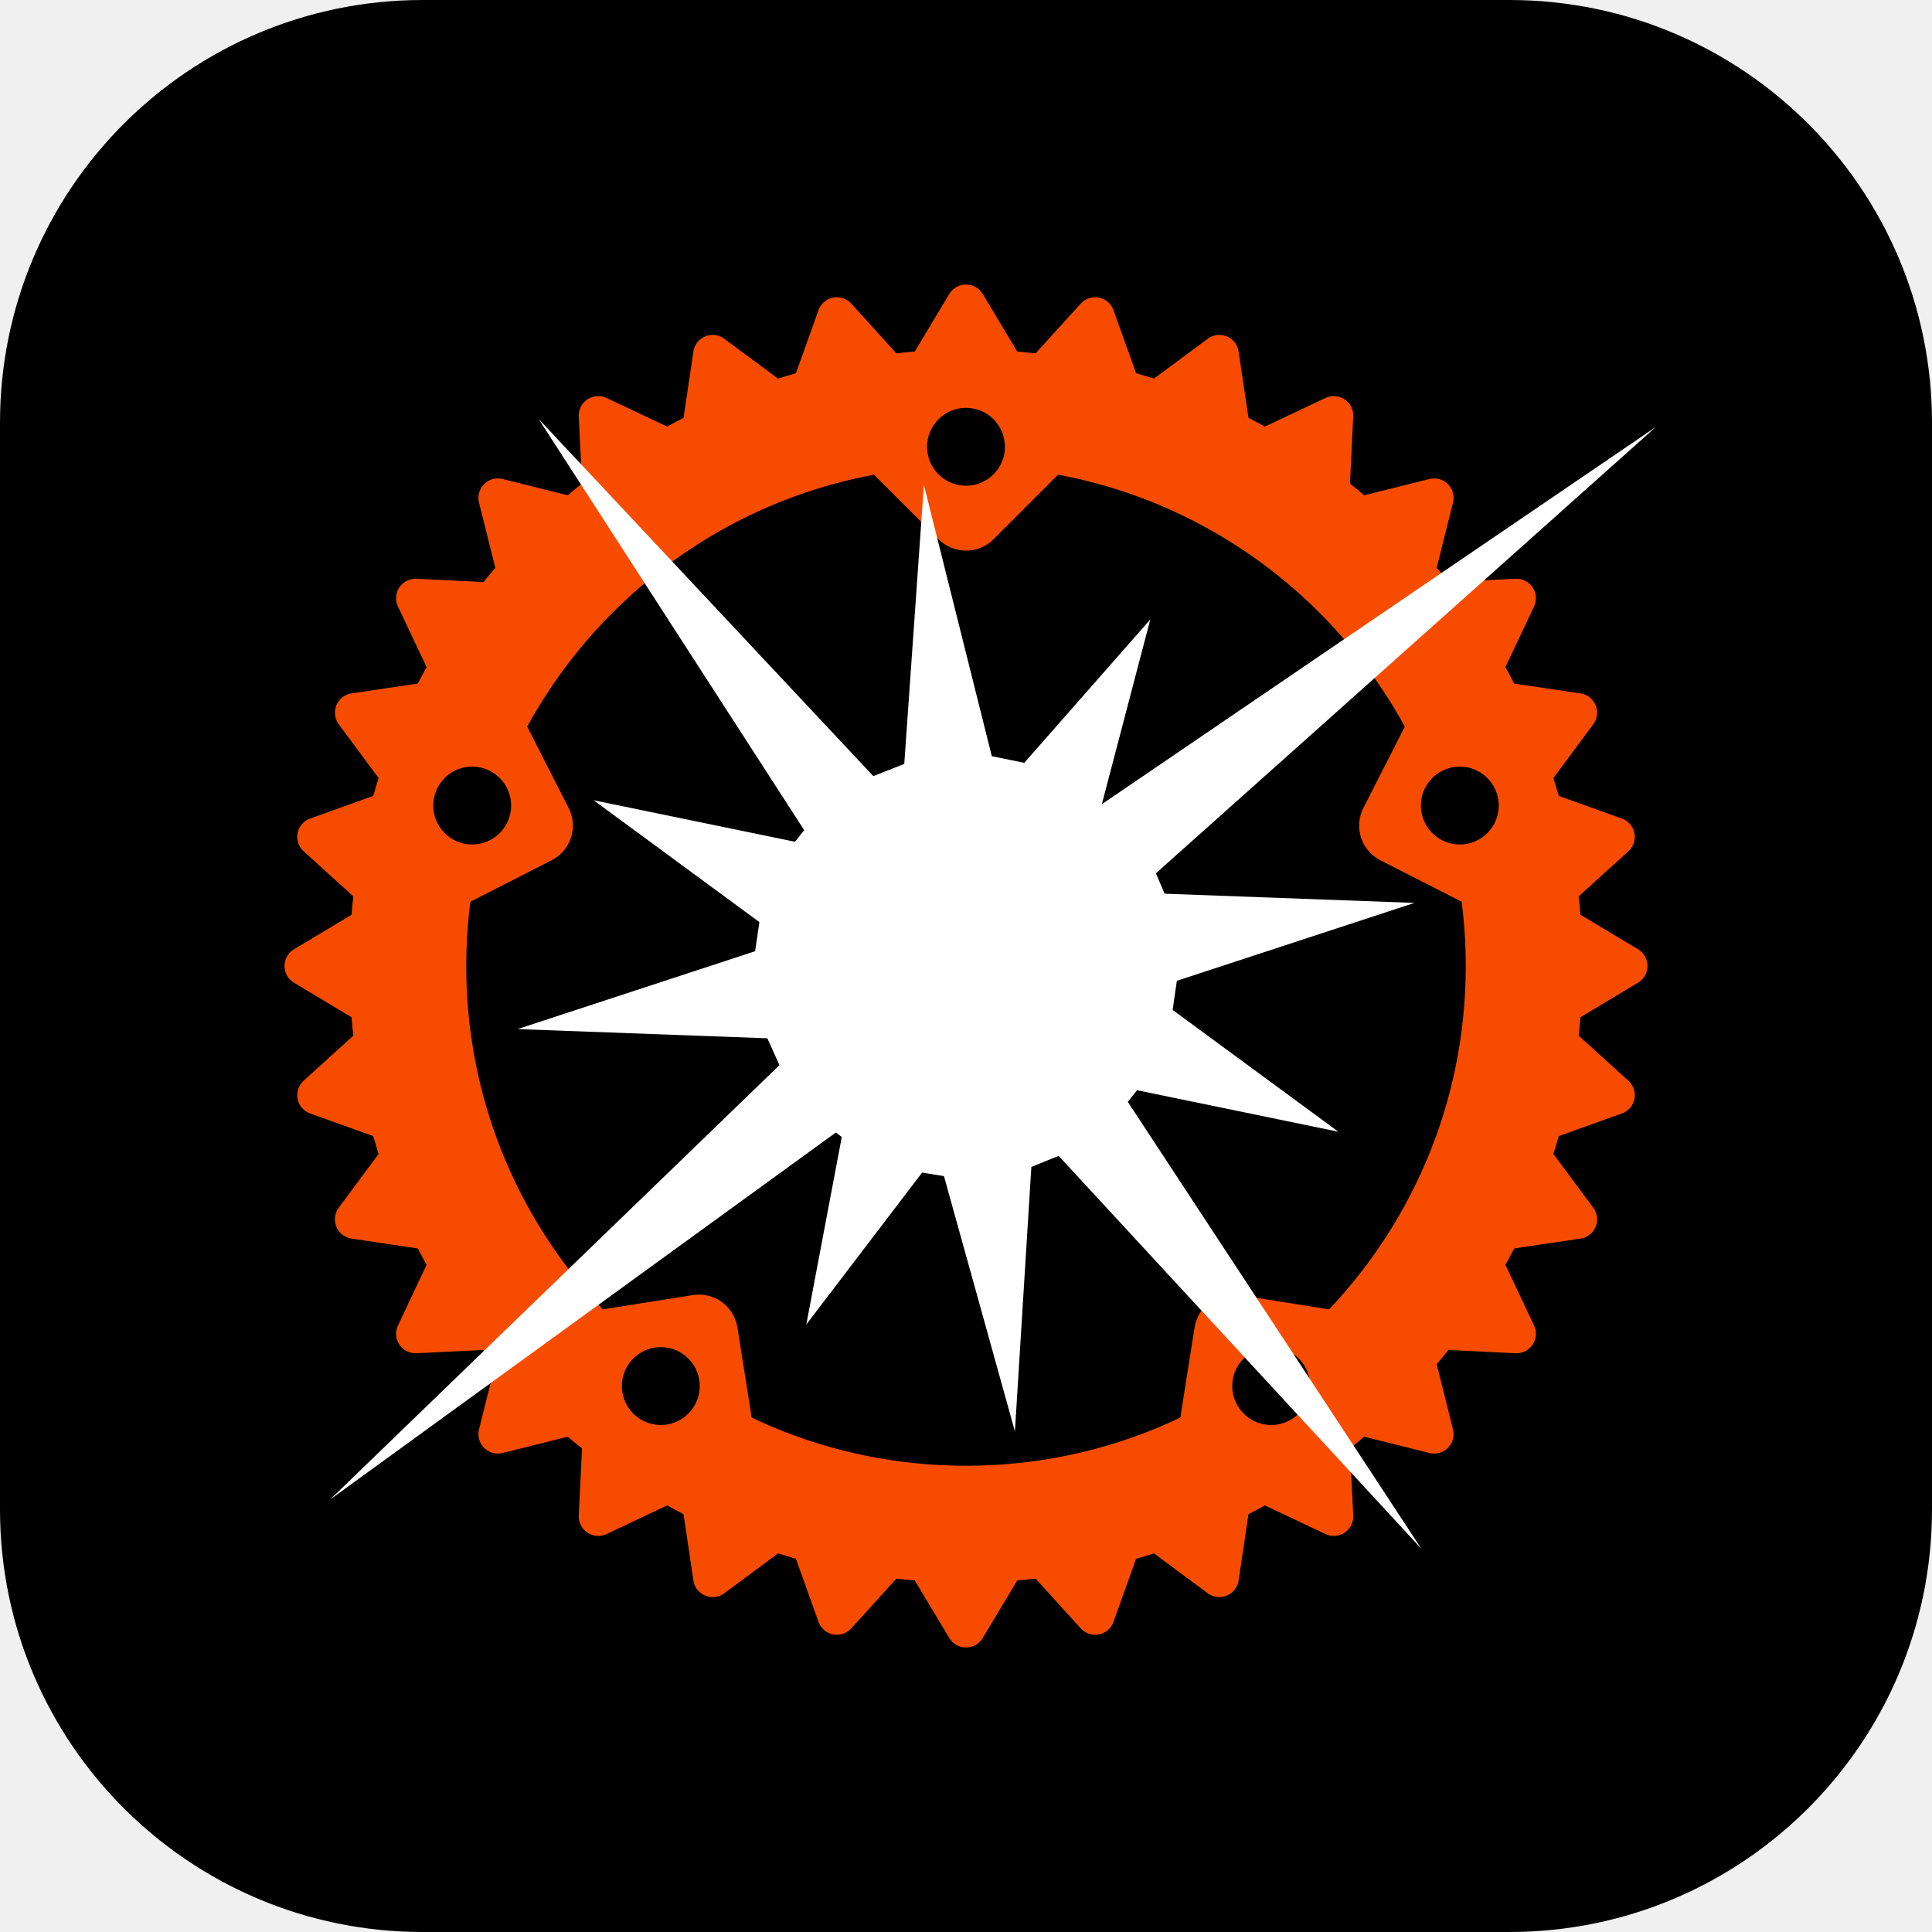
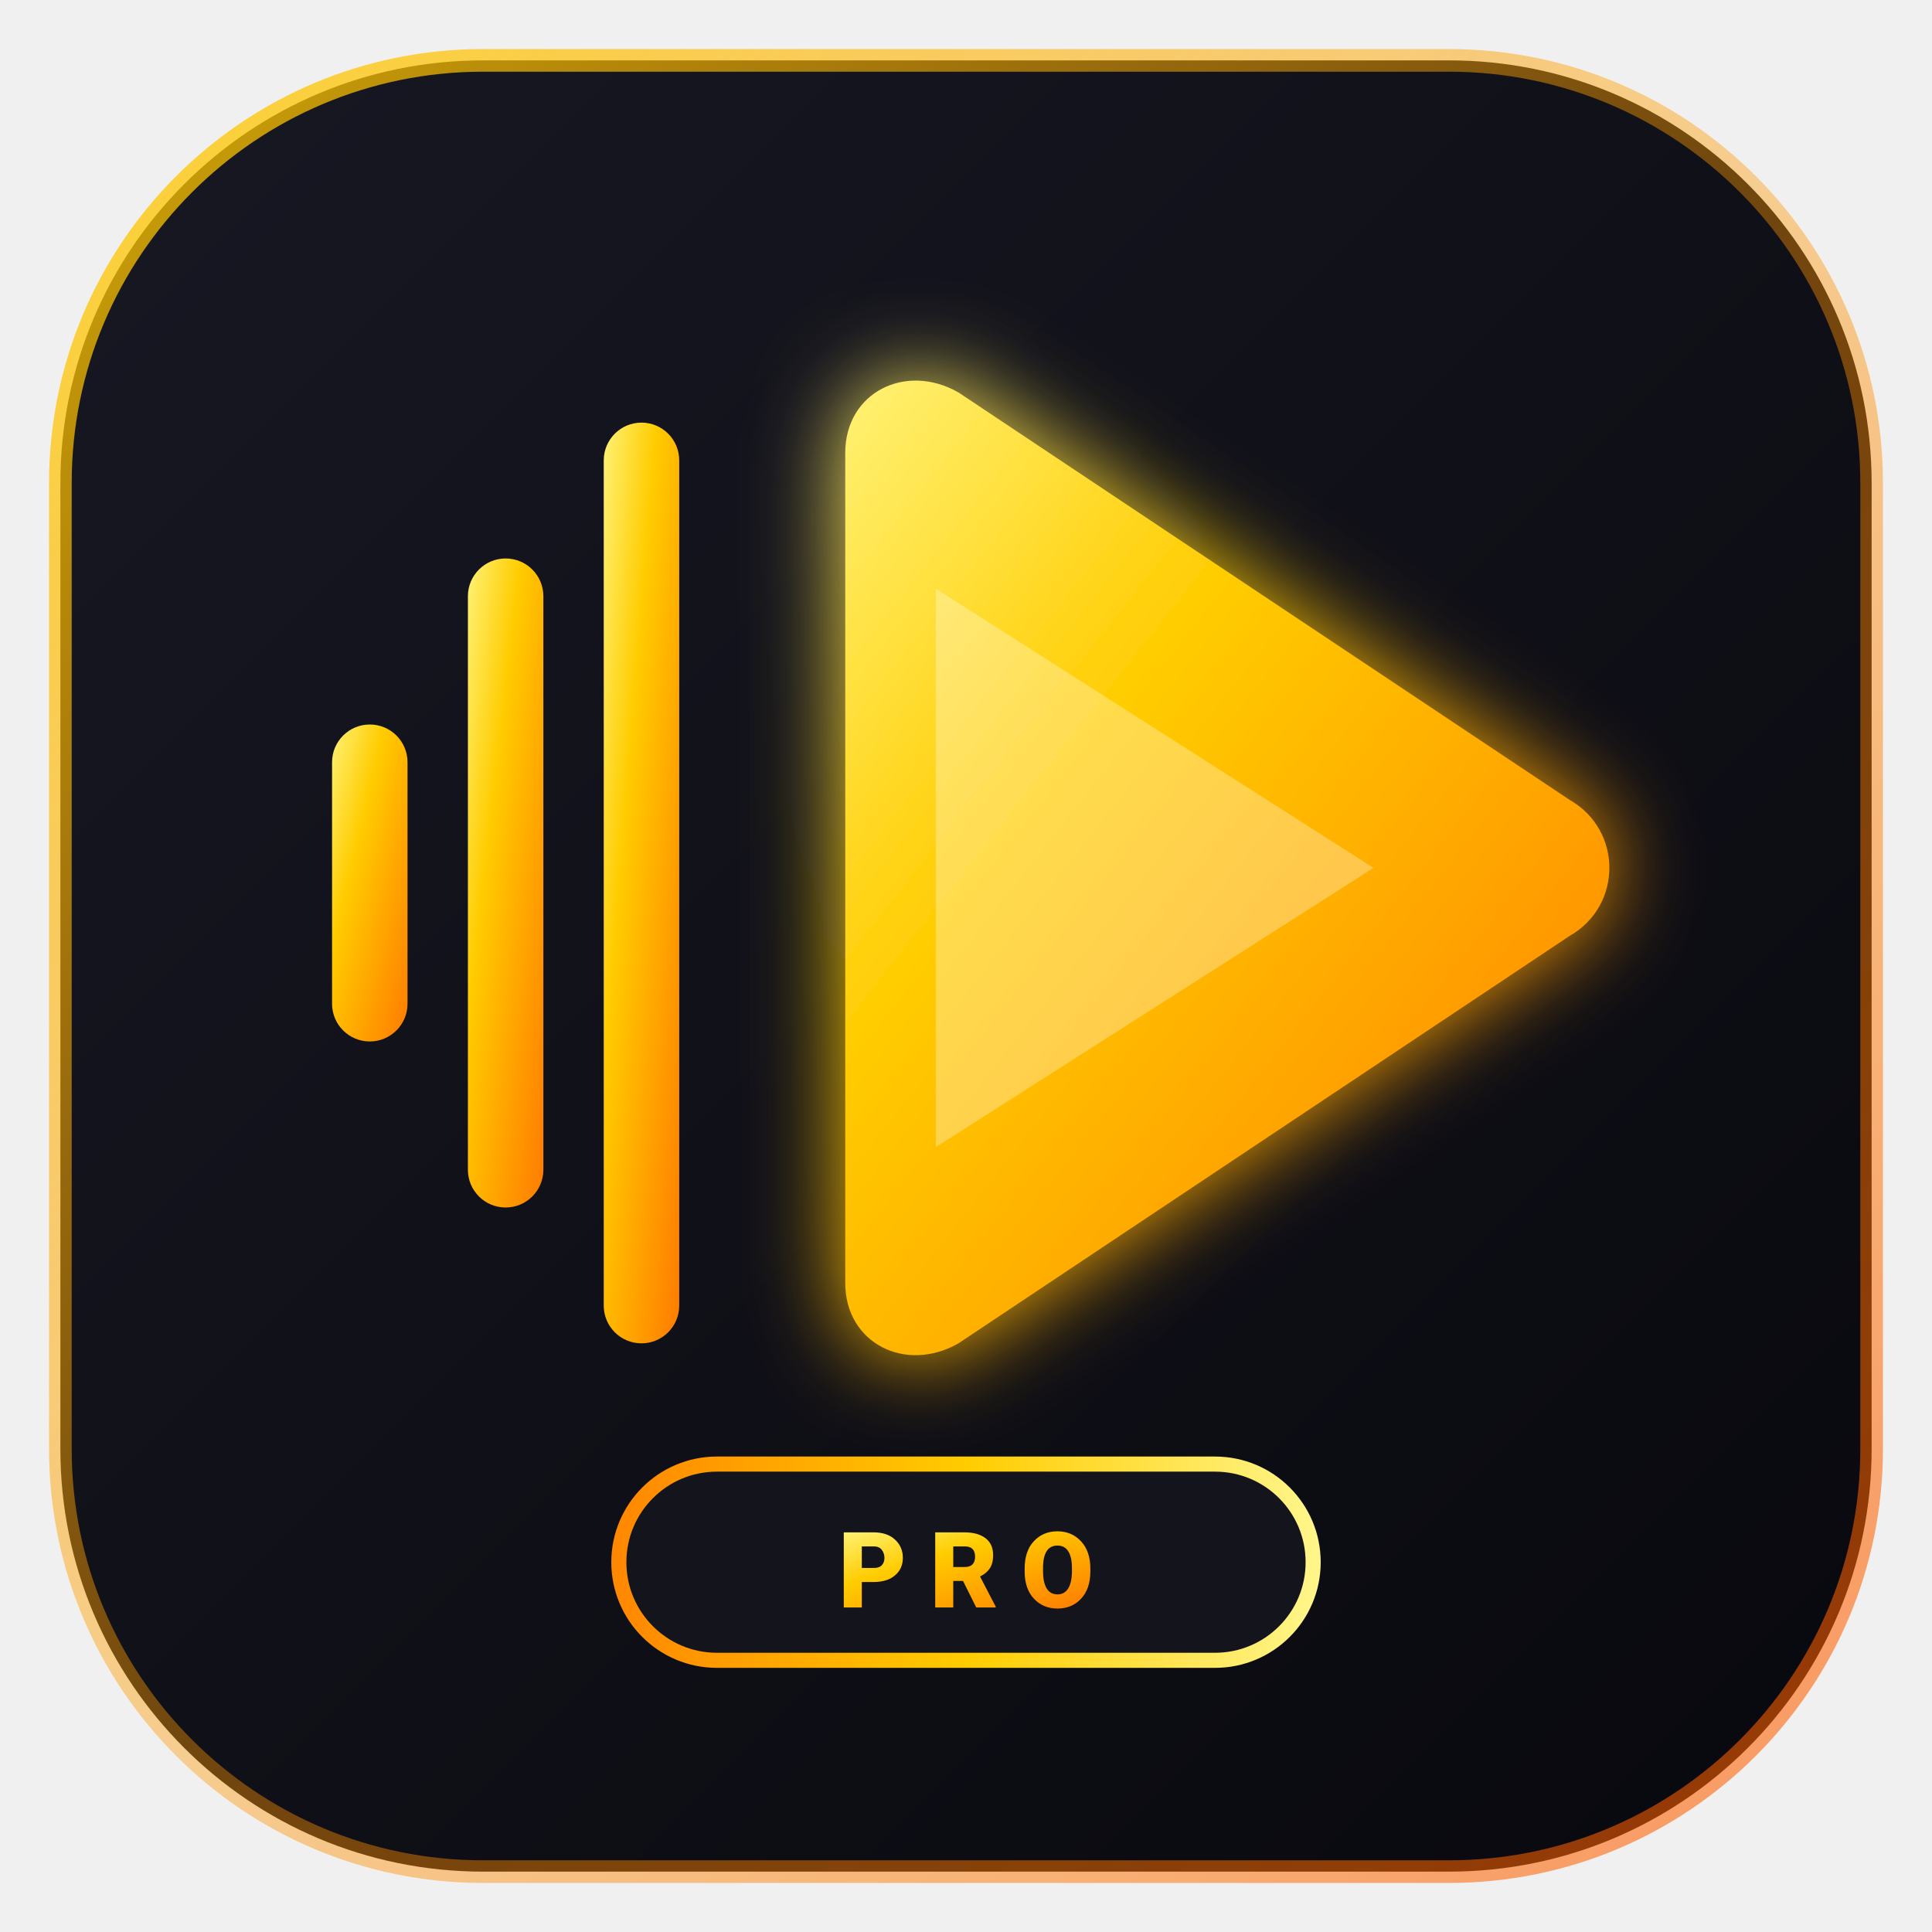
- <svg xmlns="http://www.w3.org/2000/svg" width="128" height="128" viewBox="-64 -64 128 128">
-   <rect x="-64" y="-64" width="128" height="128" rx="28" fill="#000000" />
-   <g transform="scale(0.86)">
-     <mask id="holes">
-       <rect x="-60" y="-60" width="120" height="120" fill="white" />
-       <circle cy="-40" r="3" transform="rotate(0)" fill="black" />
-       <circle cy="-40" r="3" transform="rotate(72)" fill="black" />
-       <circle cy="-40" r="3" transform="rotate(144)" fill="black" />
-       <circle cy="-40" r="3" transform="rotate(216)" fill="black" />
-       <circle cy="-40" r="3" transform="rotate(288)" fill="black" />
-     </mask>
-     <g mask="url(#holes)">
-       <circle r="43" fill="none" stroke="#f74c00" stroke-width="9" />
-       <polygon points="46,3 51,0 46,-3" transform="rotate(0.0)" fill="#f74c00" stroke="#f74c00" stroke-width="3" stroke-linejoin="round" />
-       <polygon points="46,3 51,0 46,-3" transform="rotate(11.25)" fill="#f74c00" stroke="#f74c00" stroke-width="3" stroke-linejoin="round" />
-       <polygon points="46,3 51,0 46,-3" transform="rotate(22.5)" fill="#f74c00" stroke="#f74c00" stroke-width="3" stroke-linejoin="round" />
-       <polygon points="46,3 51,0 46,-3" transform="rotate(33.75)" fill="#f74c00" stroke="#f74c00" stroke-width="3" stroke-linejoin="round" />
-       <polygon points="46,3 51,0 46,-3" transform="rotate(45.0)" fill="#f74c00" stroke="#f74c00" stroke-width="3" stroke-linejoin="round" />
-       <polygon points="46,3 51,0 46,-3" transform="rotate(56.25)" fill="#f74c00" stroke="#f74c00" stroke-width="3" stroke-linejoin="round" />
-       <polygon points="46,3 51,0 46,-3" transform="rotate(67.5)" fill="#f74c00" stroke="#f74c00" stroke-width="3" stroke-linejoin="round" />
-       <polygon points="46,3 51,0 46,-3" transform="rotate(78.75)" fill="#f74c00" stroke="#f74c00" stroke-width="3" stroke-linejoin="round" />
-       <polygon points="46,3 51,0 46,-3" transform="rotate(90.0)" fill="#f74c00" stroke="#f74c00" stroke-width="3" stroke-linejoin="round" />
-       <polygon points="46,3 51,0 46,-3" transform="rotate(101.25)" fill="#f74c00" stroke="#f74c00" stroke-width="3" stroke-linejoin="round" />
-       <polygon points="46,3 51,0 46,-3" transform="rotate(112.5)" fill="#f74c00" stroke="#f74c00" stroke-width="3" stroke-linejoin="round" />
-       <polygon points="46,3 51,0 46,-3" transform="rotate(123.75)" fill="#f74c00" stroke="#f74c00" stroke-width="3" stroke-linejoin="round" />
-       <polygon points="46,3 51,0 46,-3" transform="rotate(135.0)" fill="#f74c00" stroke="#f74c00" stroke-width="3" stroke-linejoin="round" />
-       <polygon points="46,3 51,0 46,-3" transform="rotate(146.25)" fill="#f74c00" stroke="#f74c00" stroke-width="3" stroke-linejoin="round" />
-       <polygon points="46,3 51,0 46,-3" transform="rotate(157.5)" fill="#f74c00" stroke="#f74c00" stroke-width="3" stroke-linejoin="round" />
-       <polygon points="46,3 51,0 46,-3" transform="rotate(168.75)" fill="#f74c00" stroke="#f74c00" stroke-width="3" stroke-linejoin="round" />
-       <polygon points="46,3 51,0 46,-3" transform="rotate(180.0)" fill="#f74c00" stroke="#f74c00" stroke-width="3" stroke-linejoin="round" />
-       <polygon points="46,3 51,0 46,-3" transform="rotate(191.25)" fill="#f74c00" stroke="#f74c00" stroke-width="3" stroke-linejoin="round" />
-       <polygon points="46,3 51,0 46,-3" transform="rotate(202.5)" fill="#f74c00" stroke="#f74c00" stroke-width="3" stroke-linejoin="round" />
-       <polygon points="46,3 51,0 46,-3" transform="rotate(213.75)" fill="#f74c00" stroke="#f74c00" stroke-width="3" stroke-linejoin="round" />
-       <polygon points="46,3 51,0 46,-3" transform="rotate(225.0)" fill="#f74c00" stroke="#f74c00" stroke-width="3" stroke-linejoin="round" />
-       <polygon points="46,3 51,0 46,-3" transform="rotate(236.25)" fill="#f74c00" stroke="#f74c00" stroke-width="3" stroke-linejoin="round" />
-       <polygon points="46,3 51,0 46,-3" transform="rotate(247.5)" fill="#f74c00" stroke="#f74c00" stroke-width="3" stroke-linejoin="round" />
-       <polygon points="46,3 51,0 46,-3" transform="rotate(258.75)" fill="#f74c00" stroke="#f74c00" stroke-width="3" stroke-linejoin="round" />
-       <polygon points="46,3 51,0 46,-3" transform="rotate(270.0)" fill="#f74c00" stroke="#f74c00" stroke-width="3" stroke-linejoin="round" />
-       <polygon points="46,3 51,0 46,-3" transform="rotate(281.25)" fill="#f74c00" stroke="#f74c00" stroke-width="3" stroke-linejoin="round" />
-       <polygon points="46,3 51,0 46,-3" transform="rotate(292.5)" fill="#f74c00" stroke="#f74c00" stroke-width="3" stroke-linejoin="round" />
-       <polygon points="46,3 51,0 46,-3" transform="rotate(303.75)" fill="#f74c00" stroke="#f74c00" stroke-width="3" stroke-linejoin="round" />
-       <polygon points="46,3 51,0 46,-3" transform="rotate(315.0)" fill="#f74c00" stroke="#f74c00" stroke-width="3" stroke-linejoin="round" />
-       <polygon points="46,3 51,0 46,-3" transform="rotate(326.25)" fill="#f74c00" stroke="#f74c00" stroke-width="3" stroke-linejoin="round" />
-       <polygon points="46,3 51,0 46,-3" transform="rotate(337.5)" fill="#f74c00" stroke="#f74c00" stroke-width="3" stroke-linejoin="round" />
-       <polygon points="46,3 51,0 46,-3" transform="rotate(348.75)" fill="#f74c00" stroke="#f74c00" stroke-width="3" stroke-linejoin="round" />
-       <polygon points="-7,-42 0,-35 7,-42" transform="rotate(0)" fill="#f74c00" stroke="#f74c00" stroke-width="6" stroke-linejoin="round" />
-       <polygon points="-7,-42 0,-35 7,-42" transform="rotate(72)" fill="#f74c00" stroke="#f74c00" stroke-width="6" stroke-linejoin="round" />
-       <polygon points="-7,-42 0,-35 7,-42" transform="rotate(144)" fill="#f74c00" stroke="#f74c00" stroke-width="6" stroke-linejoin="round" />
-       <polygon points="-7,-42 0,-35 7,-42" transform="rotate(216)" fill="#f74c00" stroke="#f74c00" stroke-width="6" stroke-linejoin="round" />
-       <polygon points="-7,-42 0,-35 7,-42" transform="rotate(288)" fill="#f74c00" stroke="#f74c00" stroke-width="6" stroke-linejoin="round" />
-     </g>
+ <svg xmlns="http://www.w3.org/2000/svg" width="256" height="256" viewBox="0 0 256 256">
+   <defs>
+     <linearGradient id="bgGrad" x1="0%" y1="0%" x2="100%" y2="100%">
+       <stop offset="0%" stop-color="#181824" />
+       <stop offset="50%" stop-color="#101018" />
+       <stop offset="100%" stop-color="#08080e" />
+     </linearGradient>
+     <linearGradient id="borderGrad" x1="0%" y1="0%" x2="100%" y2="100%">
+       <stop offset="0%" stop-color="#ffcc00" stop-opacity="0.8" />
+       <stop offset="50%" stop-color="#ff9900" stop-opacity="0.4" />
+       <stop offset="100%" stop-color="#ff5500" stop-opacity="0.6" />
+     </linearGradient>
+     <linearGradient id="goldGrad" x1="0%" y1="0%" x2="100%" y2="100%">
+       <stop offset="0%" stop-color="#fff275" />
+       <stop offset="35%" stop-color="#ffcc00" />
+       <stop offset="100%" stop-color="#ff7b00" />
+     </linearGradient>
+     <linearGradient id="proGrad" x1="0%" y1="0%" x2="100%" y2="0%">
+       <stop offset="0%" stop-color="#ff8800" />
+       <stop offset="50%" stop-color="#ffcc00" />
+       <stop offset="100%" stop-color="#fff588" />
+     </linearGradient>
+     <filter id="glow" x="-20%" y="-20%" width="140%" height="140%">
+       <feGaussianBlur stdDeviation="6" result="blur" />
+       <feComposite in="SourceGraphic" in2="blur" operator="over" />
+     </filter>
+   </defs>
+   <rect x="8" y="8" width="240" height="240" rx="56" fill="url(#bgGrad)" stroke="url(#borderGrad)" stroke-width="3" />
+   <g fill="url(#goldGrad)">
+     <rect x="44" y="96" width="10" height="42" rx="5" />
+     <rect x="62" y="74" width="10" height="86" rx="5" />
+     <rect x="80" y="56" width="10" height="122" rx="5" />
  </g>
-   <path d="M -4.09,-13.39 L -2.79,-31.88 L 1.71,-13.90 L 3.86,-13.46 L 12.21,-22.96 L 9.00,-10.72 L 9.00,-10.72 L 45.70,-35.71 L 12.58,-6.14 L 13.16,-4.79 L 29.71,-4.18 L 13.97,0.98 L 13.69,2.91 L 24.67,10.98 L 11.33,8.23 L 10.72,9.00 L 30.17,38.61 L 6.14,12.58 L 4.33,13.31 L 3.24,30.83 L -1.46,13.92 L -2.91,13.69 L -10.58,23.75 L -8.23,11.33 L -8.62,11.03 L -42.13,35.35 L -12.36,6.57 L -13.16,4.79 L -29.71,4.18 L -13.97,-0.98 L -13.69,-2.91 L -24.67,-10.98 L -11.33,-8.23 L -10.72,-9.00 L -28.32,-36.25 L -6.14,-12.58 Z" fill="#ffffff" />
+   <path d="M 112 60 C 112 52, 120 48, 127 52 L 208 106 C 215 110, 215 120, 208 124 L 127 178 C 120 182, 112 178, 112 170 Z" fill="url(#goldGrad)" filter="url(#glow)" />
+   <path d="M 124 78 L 182 115 L 124 152 Z" fill="#ffffff" opacity="0.3" />
+   <g transform="translate(128, 208)">
+     <rect x="-46" y="-14" width="92" height="26" rx="13" fill="#14141c" stroke="url(#proGrad)" stroke-width="2" />
+     <text x="0" y="5" font-family="'Segoe UI', Roboto, -apple-system, sans-serif" font-weight="900" font-size="14" fill="url(#goldGrad)" text-anchor="middle" letter-spacing="3">PRO</text>
+   </g>
</svg>
